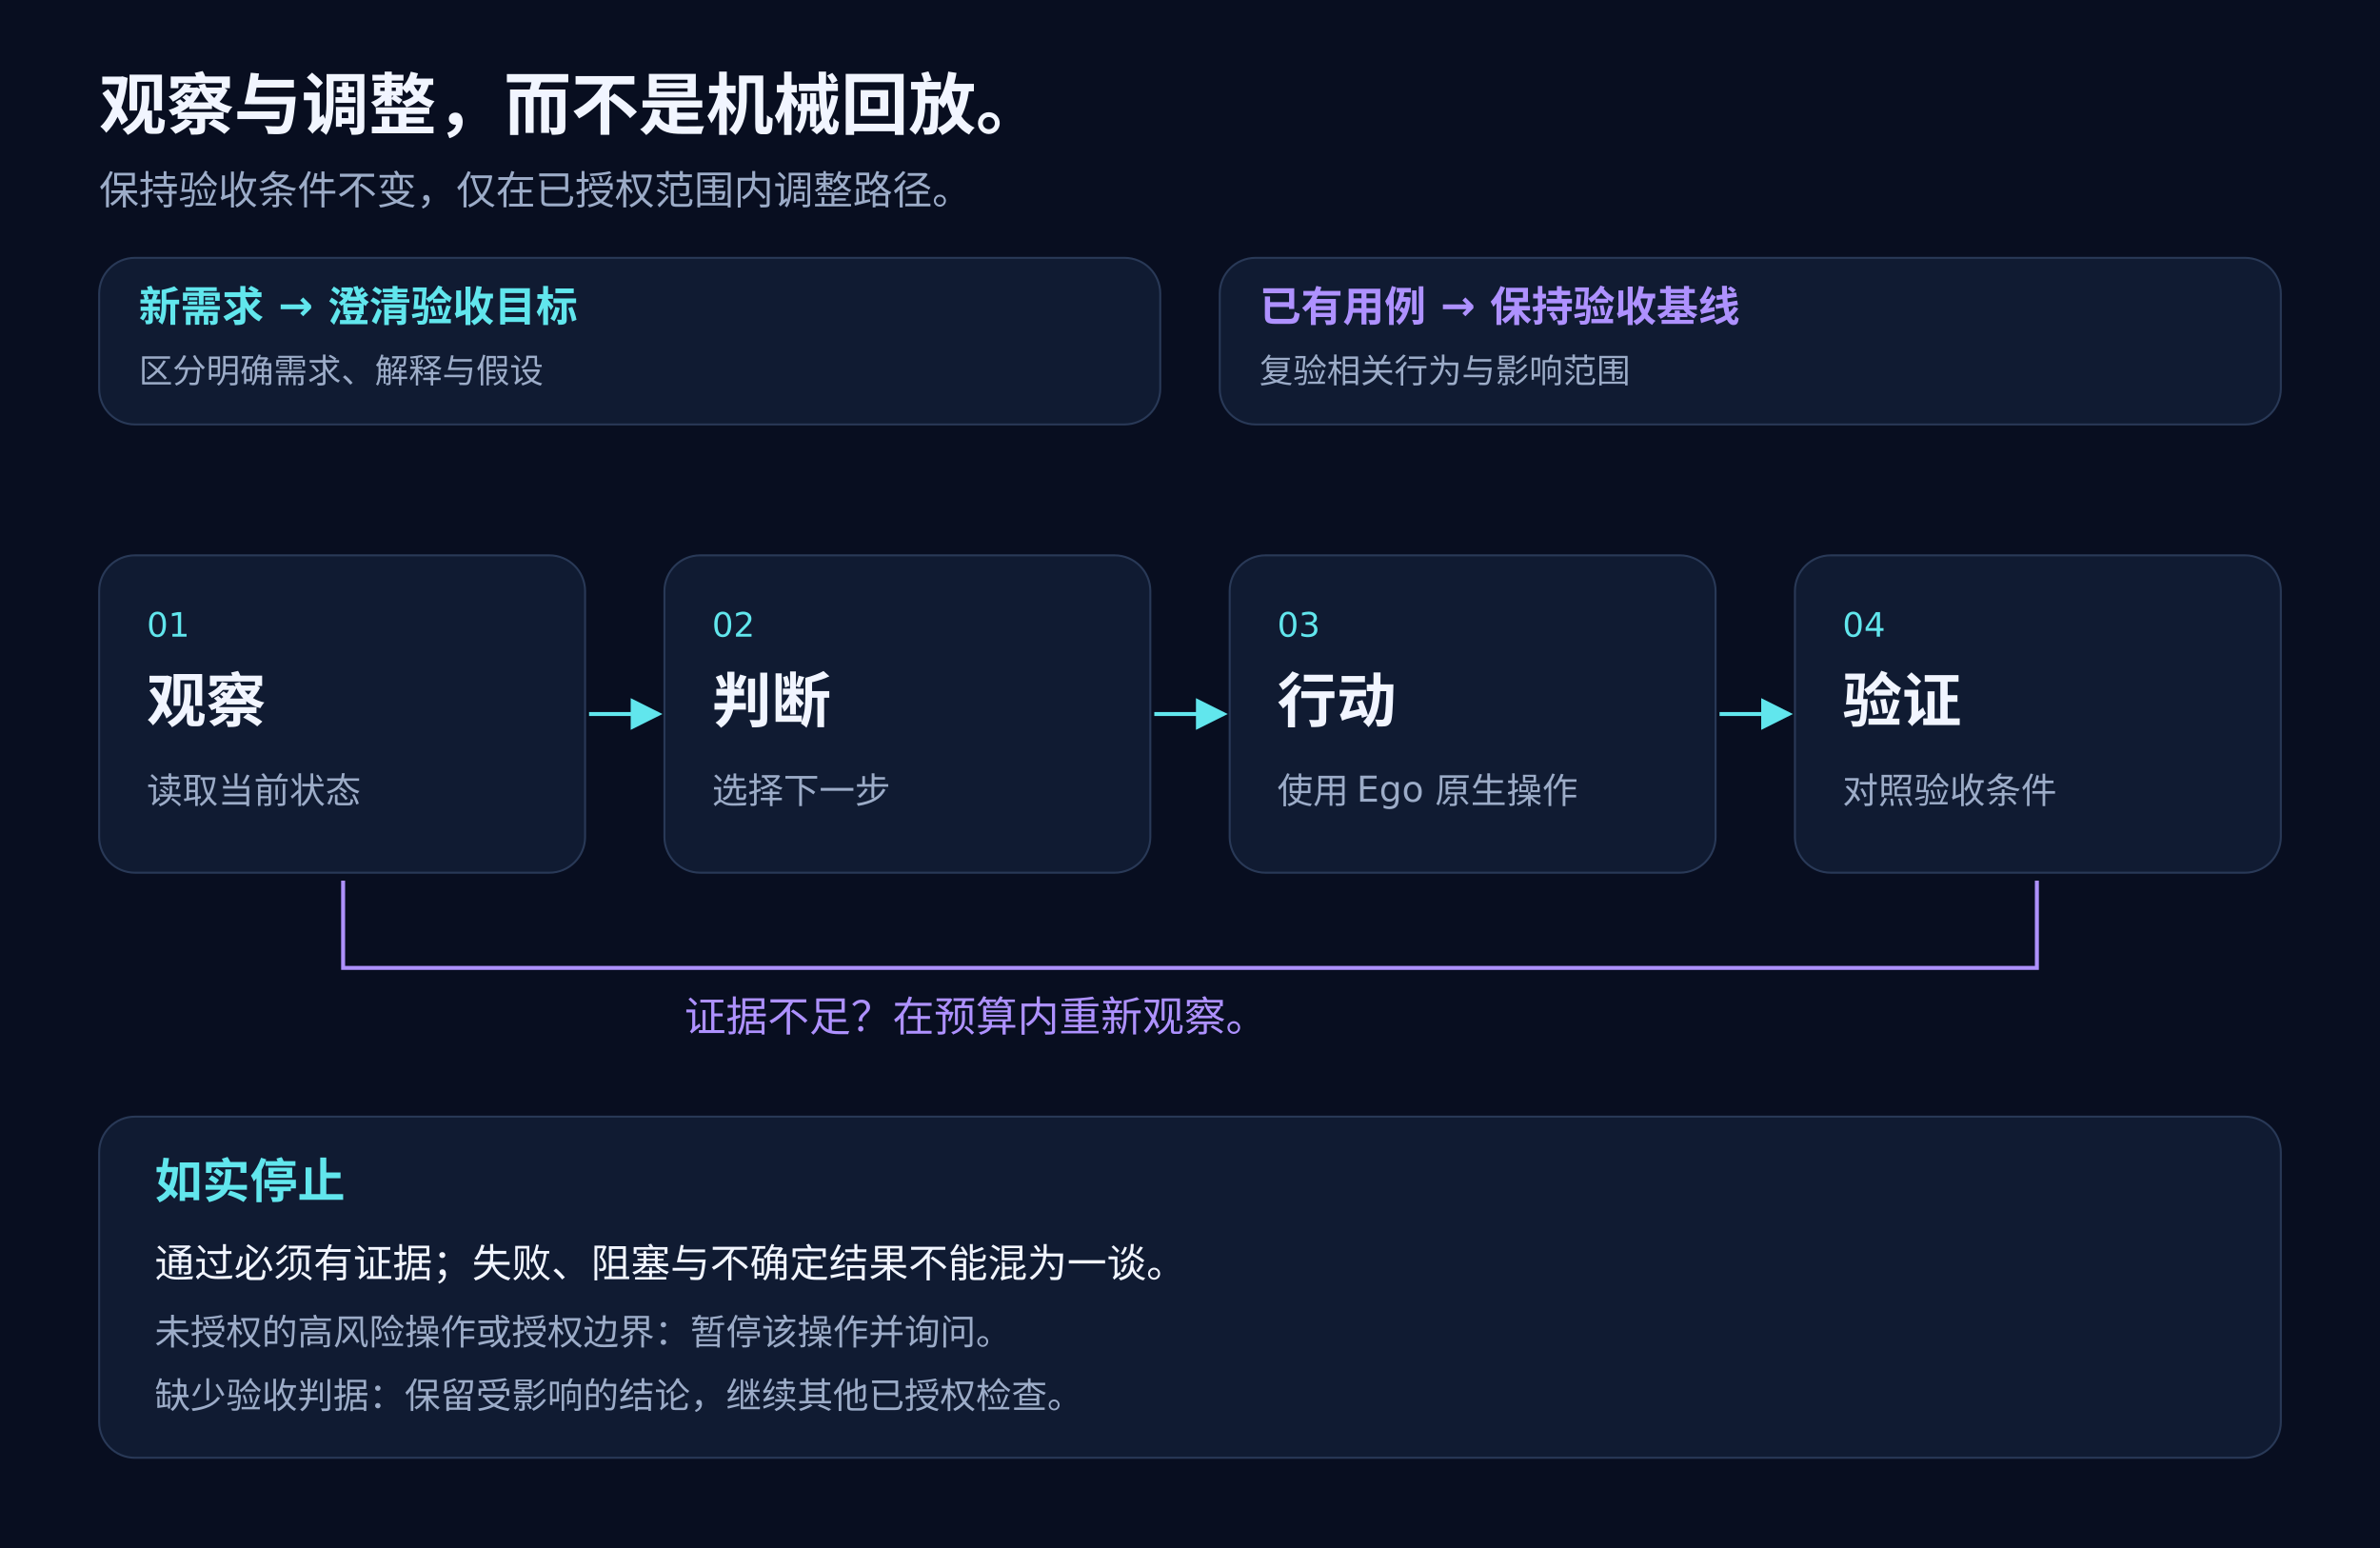
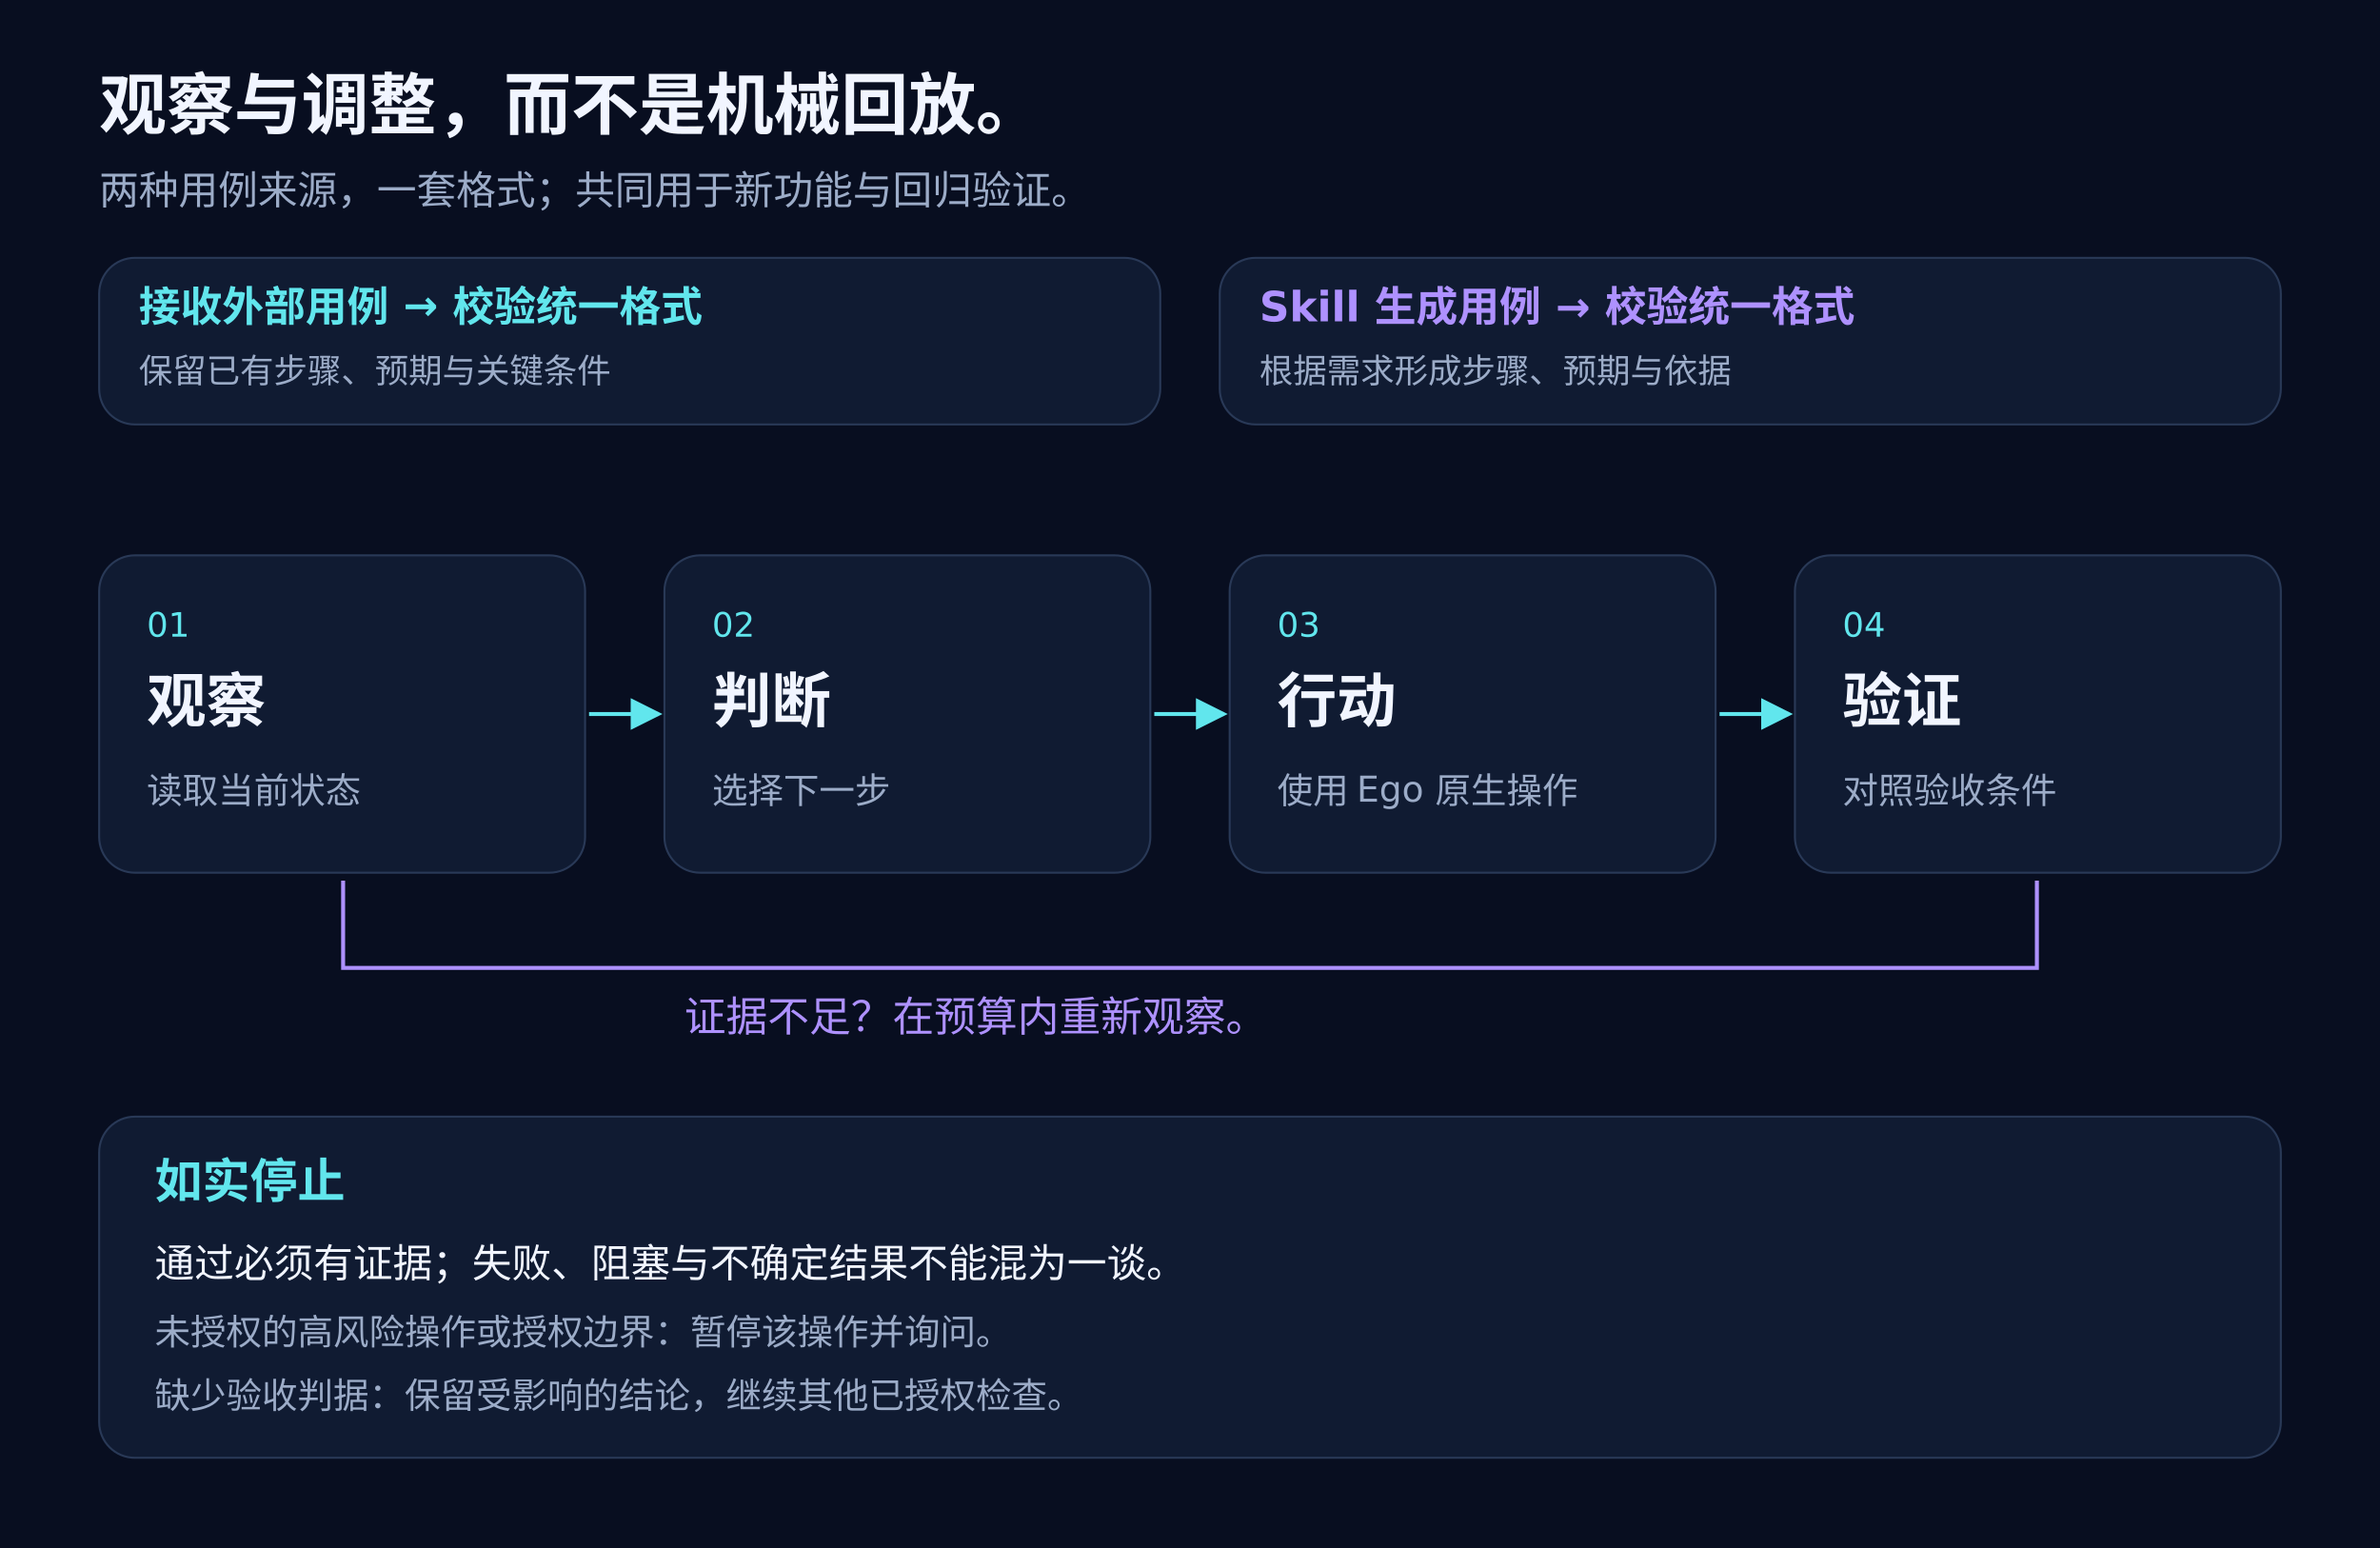
<svg xmlns="http://www.w3.org/2000/svg" width="1200" height="780" viewBox="0 0 1200 780" role="img" aria-label="自适应测试流程">
  <defs>
    <linearGradient id="g">
      <stop stop-color="#61e6ed" />
      <stop offset="1" stop-color="#ae91ff" />
    </linearGradient>
    <marker id="arrow" markerWidth="8" markerHeight="8" refX="7" refY="4" orient="auto">
      <path d="M0,0 L8,4 L0,8" fill="#61e6ed" />
    </marker>
  </defs>
  <g font-family="DejaVu Sans, Noto Sans CJK SC, sans-serif">
    <rect x="0" y="0" width="1200" height="780" rx="0" fill="#080e20" stroke="#080e20" />
    <path d="M0,2 H1200" stroke="url(#g)" stroke-width="4" />
    <text x="50" y="65" font-size="34" fill="#f1f5ff" font-weight="700">观察与调整，而不是机械回放。</text>
-     <text x="50" y="103" font-size="20" fill="#9cacc8" font-weight="400">保持验收条件不变，仅在已授权范围内调整路径。</text>
+     <text x="50" y="103" font-size="20" fill="#9cacc8" font-weight="400">两种用例来源，一套格式；共同用于新功能与回归验证。</text>
    <rect x="50" y="130" width="535" height="84" rx="18" fill="#101b32" stroke="#293957" />
-     <text x="70" y="162" font-size="21" fill="#61e6ed" font-weight="700">新需求 → 澄清验收目标</text>
-     <text x="70" y="193" font-size="17" fill="#9cacc8" font-weight="400">区分明确需求、解释与假设</text>
+     <text x="70" y="162" font-size="21" fill="#61e6ed" font-weight="700">接收外部用例 → 校验统一格式</text>
+     <text x="70" y="193" font-size="17" fill="#9cacc8" font-weight="400">保留已有步骤、预期与关键条件</text>
    <rect x="615" y="130" width="535" height="84" rx="18" fill="#101b32" stroke="#293957" />
-     <text x="635" y="162" font-size="21" fill="#ae91ff" font-weight="700">已有用例 → 保持验收基线</text>
-     <text x="635" y="193" font-size="17" fill="#9cacc8" font-weight="400">复验相关行为与影响范围</text>
+     <text x="635" y="162" font-size="21" fill="#ae91ff" font-weight="700">Skill 生成用例 → 校验统一格式</text>
+     <text x="635" y="193" font-size="17" fill="#9cacc8" font-weight="400">根据需求形成步骤、预期与依据</text>
    <g transform="translate(0 120)">
      <rect x="50" y="160" width="245" height="160" rx="18" fill="#101b32" stroke="#293957" />
      <text x="74" y="201" font-size="17" fill="#61e6ed" font-weight="400">01</text>
      <text x="74" y="244" font-size="30" fill="#f1f5ff" font-weight="700">观察</text>
      <text x="74" y="285" font-size="18" fill="#9cacc8" font-weight="400">读取当前状态</text>
      <path d="M297,240 L332,240" stroke="#61e6ed" stroke-width="2" fill="none" marker-end="url(#arrow)" />
      <rect x="335" y="160" width="245" height="160" rx="18" fill="#101b32" stroke="#293957" />
      <text x="359" y="201" font-size="17" fill="#61e6ed" font-weight="400">02</text>
      <text x="359" y="244" font-size="30" fill="#f1f5ff" font-weight="700">判断</text>
      <text x="359" y="285" font-size="18" fill="#9cacc8" font-weight="400">选择下一步</text>
      <path d="M582,240 L617,240" stroke="#61e6ed" stroke-width="2" fill="none" marker-end="url(#arrow)" />
      <rect x="620" y="160" width="245" height="160" rx="18" fill="#101b32" stroke="#293957" />
      <text x="644" y="201" font-size="17" fill="#61e6ed" font-weight="400">03</text>
      <text x="644" y="244" font-size="30" fill="#f1f5ff" font-weight="700">行动</text>
      <text x="644" y="285" font-size="18" fill="#9cacc8" font-weight="400">使用 Ego 原生操作</text>
      <path d="M867,240 L902,240" stroke="#61e6ed" stroke-width="2" fill="none" marker-end="url(#arrow)" />
      <rect x="905" y="160" width="245" height="160" rx="18" fill="#101b32" stroke="#293957" />
      <text x="929" y="201" font-size="17" fill="#61e6ed" font-weight="400">04</text>
      <text x="929" y="244" font-size="30" fill="#f1f5ff" font-weight="700">验证</text>
      <text x="929" y="285" font-size="18" fill="#9cacc8" font-weight="400">对照验收条件</text>
      <path d="M1027,324 V368 H173 V324" fill="none" stroke="#ae91ff" stroke-width="2" />
      <text x="345" y="400" font-size="21" fill="#ae91ff" font-weight="400">证据不足？在预算内重新观察。</text>
      <rect x="50" y="443" width="1100" height="172" rx="18" fill="#101b32" stroke="#293957" />
      <text x="78" y="484" font-size="24" fill="#61e6ed" font-weight="700">如实停止</text>
      <text x="78" y="524" font-size="20" fill="#f1f5ff" font-weight="400">通过必须有证据；失败、阻塞与不确定结果不能混为一谈。</text>
      <text x="78" y="558" font-size="18" fill="#9cacc8" font-weight="400">未授权的高风险操作或授权边界：暂停该操作并询问。</text>
      <text x="78" y="590" font-size="18" fill="#9cacc8" font-weight="400">缺少验收判据：保留受影响的结论，继续其他已授权检查。</text>
    </g>
  </g>
</svg>
